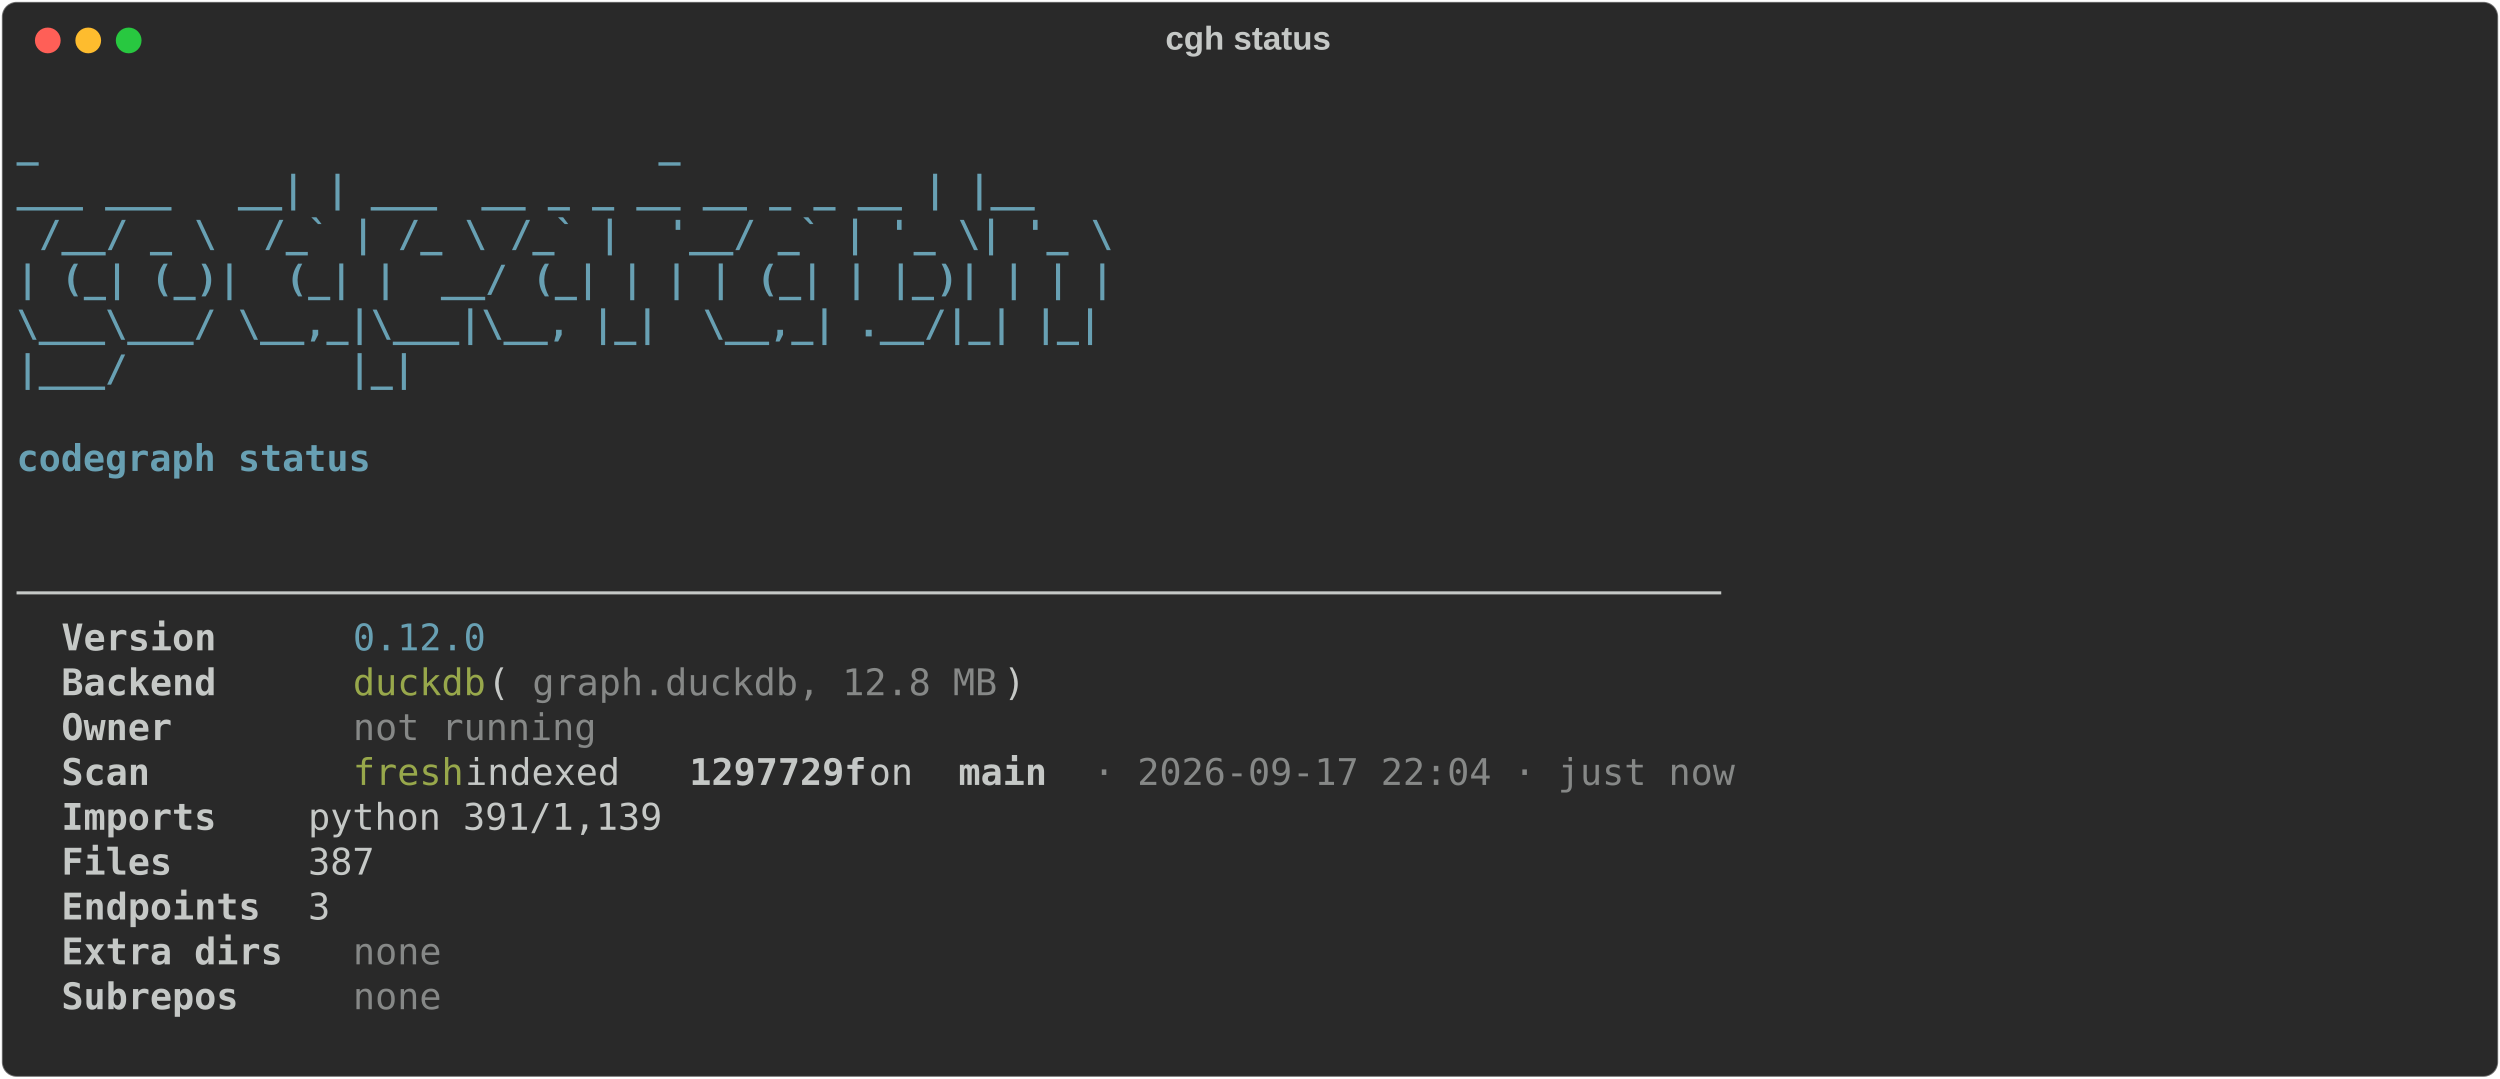
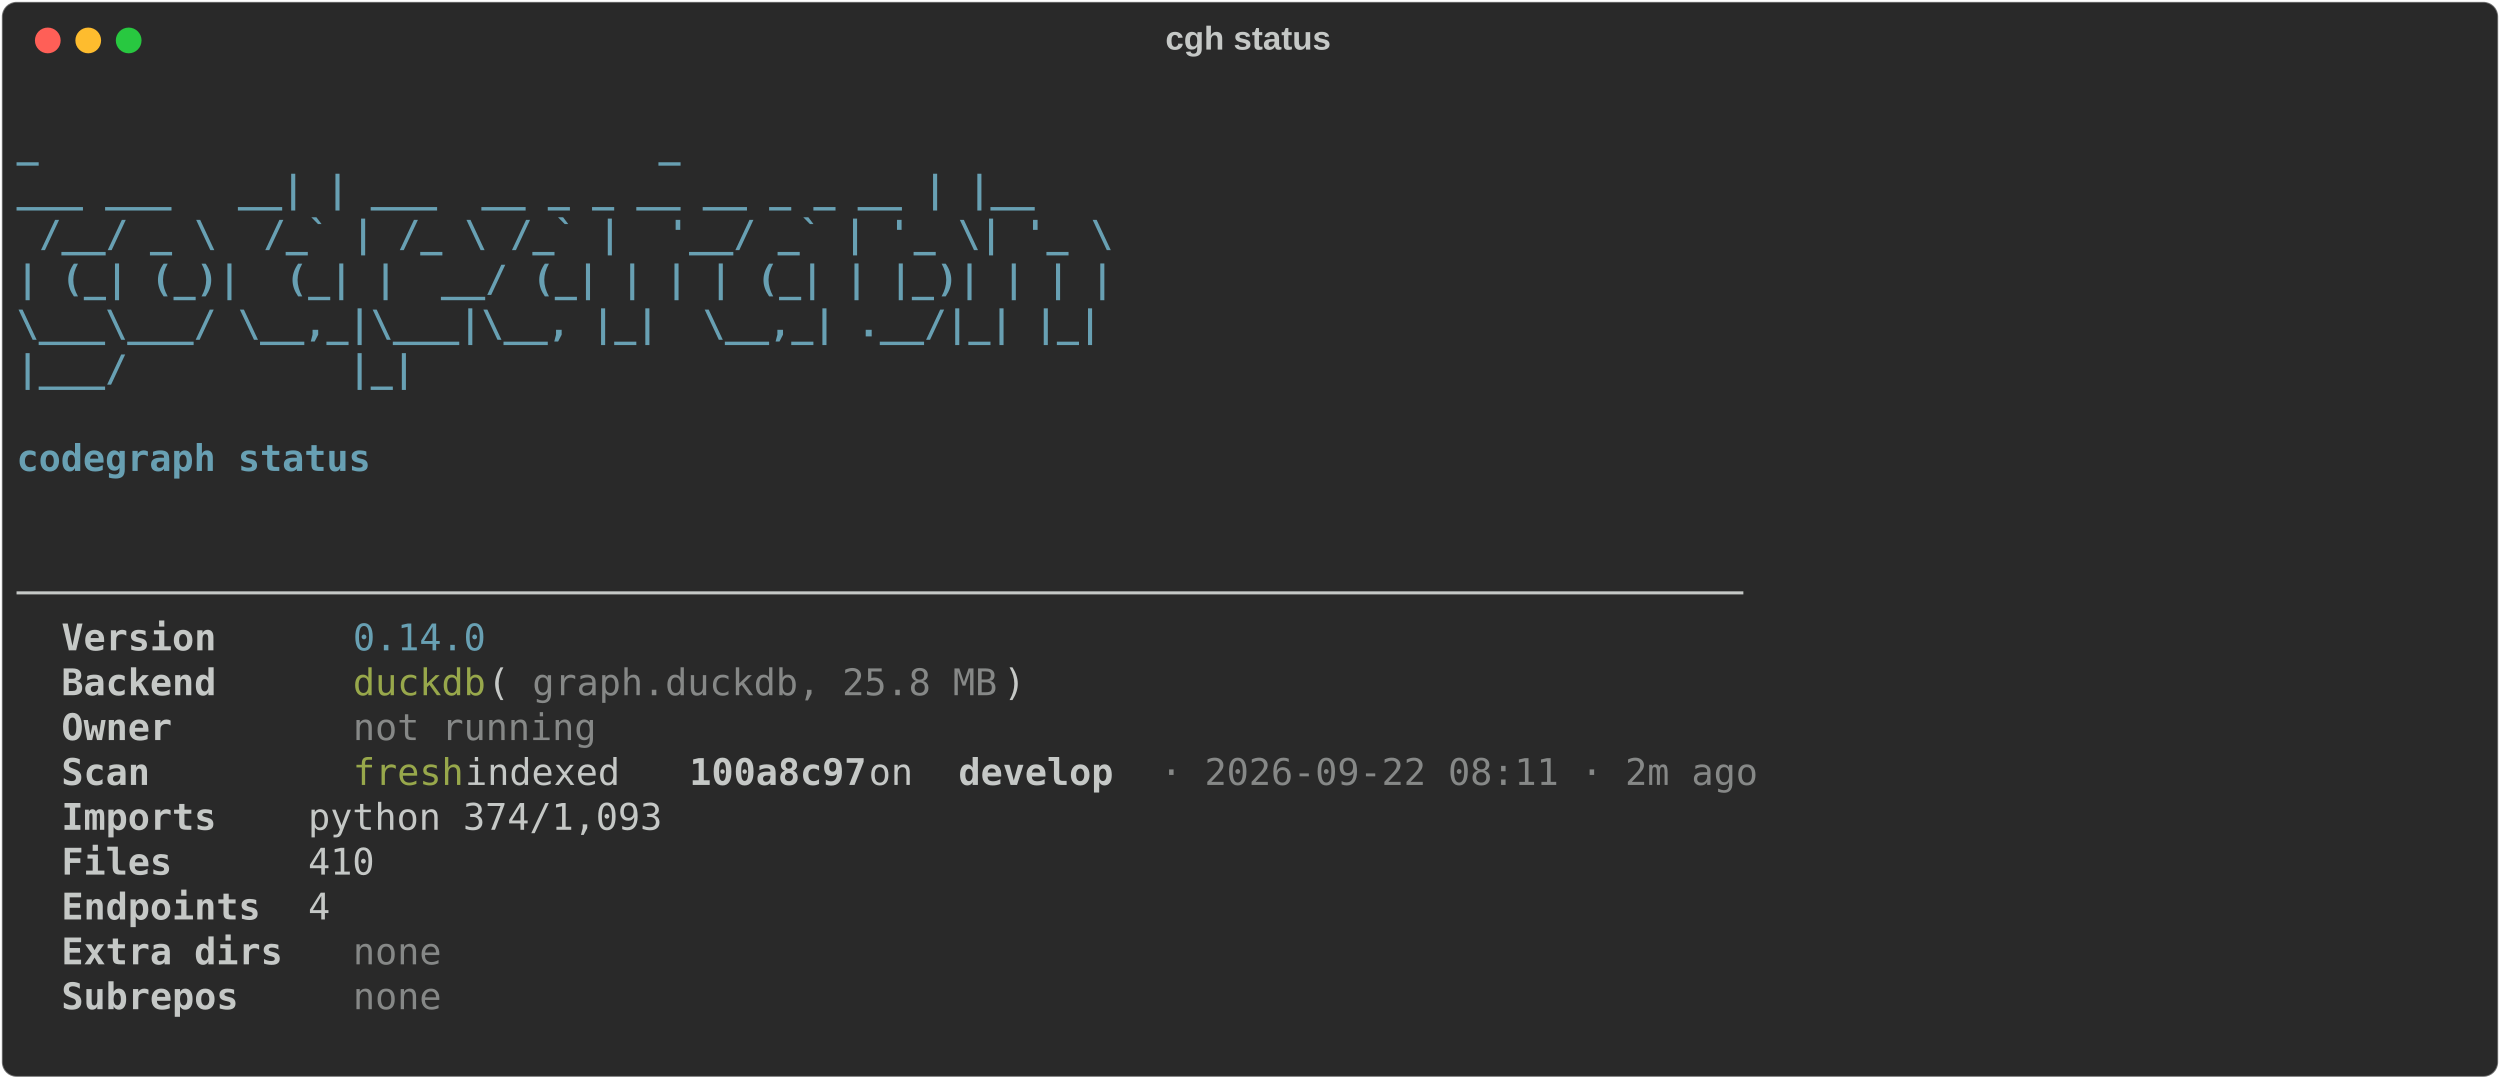
<svg xmlns="http://www.w3.org/2000/svg" class="rich-terminal" viewBox="0 0 1360 586.8">
  <style>

    @font-face {
        font-family: "Fira Code";
        src: local("FiraCode-Regular"),
                url("https://cdnjs.cloudflare.com/ajax/libs/firacode/6.2.0/woff2/FiraCode-Regular.woff2") format("woff2"),
                url("https://cdnjs.cloudflare.com/ajax/libs/firacode/6.2.0/woff/FiraCode-Regular.woff") format("woff");
        font-style: normal;
        font-weight: 400;
    }
    @font-face {
        font-family: "Fira Code";
        src: local("FiraCode-Bold"),
                url("https://cdnjs.cloudflare.com/ajax/libs/firacode/6.2.0/woff2/FiraCode-Bold.woff2") format("woff2"),
                url("https://cdnjs.cloudflare.com/ajax/libs/firacode/6.2.0/woff/FiraCode-Bold.woff") format("woff");
        font-style: bold;
        font-weight: 700;
    }

-     .terminal-1228696933-matrix {
+     .terminal-3243143419-matrix {
        font-family: Fira Code, monospace;
        font-size: 20px;
        line-height: 24.4px;
        font-variant-east-asian: full-width;
    }

-     .terminal-1228696933-title {
+     .terminal-3243143419-title {
        font-size: 18px;
        font-weight: bold;
        font-family: arial;
    }

-     .terminal-1228696933-r1 { fill: #c5c8c6 }
- .terminal-1228696933-r2 { fill: #68a0b3;font-weight: bold }
- .terminal-1228696933-r3 { fill: #c5c8c6;font-weight: bold }
- .terminal-1228696933-r4 { fill: #68a0b3 }
- .terminal-1228696933-r5 { fill: #98a84b }
- .terminal-1228696933-r6 { fill: #868887 }
+     .terminal-3243143419-r1 { fill: #c5c8c6 }
+ .terminal-3243143419-r2 { fill: #68a0b3;font-weight: bold }
+ .terminal-3243143419-r3 { fill: #c5c8c6;font-weight: bold }
+ .terminal-3243143419-r4 { fill: #68a0b3 }
+ .terminal-3243143419-r5 { fill: #98a84b }
+ .terminal-3243143419-r6 { fill: #868887 }
    </style>
  <defs>
-     <clipPath id="terminal-1228696933-clip-terminal">
+     <clipPath id="terminal-3243143419-clip-terminal">
      <rect x="0" y="0" width="1341.0" height="535.8" />
    </clipPath>
-     <clipPath id="terminal-1228696933-line-0">
+     <clipPath id="terminal-3243143419-line-0">
      <rect x="0" y="1.5" width="1342" height="24.65" />
    </clipPath>
-     <clipPath id="terminal-1228696933-line-1">
+     <clipPath id="terminal-3243143419-line-1">
      <rect x="0" y="25.9" width="1342" height="24.65" />
    </clipPath>
-     <clipPath id="terminal-1228696933-line-2">
+     <clipPath id="terminal-3243143419-line-2">
      <rect x="0" y="50.3" width="1342" height="24.65" />
    </clipPath>
-     <clipPath id="terminal-1228696933-line-3">
+     <clipPath id="terminal-3243143419-line-3">
      <rect x="0" y="74.7" width="1342" height="24.65" />
    </clipPath>
-     <clipPath id="terminal-1228696933-line-4">
+     <clipPath id="terminal-3243143419-line-4">
      <rect x="0" y="99.1" width="1342" height="24.65" />
    </clipPath>
-     <clipPath id="terminal-1228696933-line-5">
+     <clipPath id="terminal-3243143419-line-5">
      <rect x="0" y="123.5" width="1342" height="24.65" />
    </clipPath>
-     <clipPath id="terminal-1228696933-line-6">
+     <clipPath id="terminal-3243143419-line-6">
      <rect x="0" y="147.9" width="1342" height="24.65" />
    </clipPath>
-     <clipPath id="terminal-1228696933-line-7">
+     <clipPath id="terminal-3243143419-line-7">
      <rect x="0" y="172.3" width="1342" height="24.65" />
    </clipPath>
-     <clipPath id="terminal-1228696933-line-8">
+     <clipPath id="terminal-3243143419-line-8">
      <rect x="0" y="196.7" width="1342" height="24.65" />
    </clipPath>
-     <clipPath id="terminal-1228696933-line-9">
+     <clipPath id="terminal-3243143419-line-9">
      <rect x="0" y="221.1" width="1342" height="24.65" />
    </clipPath>
-     <clipPath id="terminal-1228696933-line-10">
+     <clipPath id="terminal-3243143419-line-10">
      <rect x="0" y="245.5" width="1342" height="24.65" />
    </clipPath>
-     <clipPath id="terminal-1228696933-line-11">
+     <clipPath id="terminal-3243143419-line-11">
      <rect x="0" y="269.9" width="1342" height="24.65" />
    </clipPath>
-     <clipPath id="terminal-1228696933-line-12">
+     <clipPath id="terminal-3243143419-line-12">
      <rect x="0" y="294.3" width="1342" height="24.65" />
    </clipPath>
-     <clipPath id="terminal-1228696933-line-13">
+     <clipPath id="terminal-3243143419-line-13">
      <rect x="0" y="318.7" width="1342" height="24.65" />
    </clipPath>
-     <clipPath id="terminal-1228696933-line-14">
+     <clipPath id="terminal-3243143419-line-14">
      <rect x="0" y="343.1" width="1342" height="24.65" />
    </clipPath>
-     <clipPath id="terminal-1228696933-line-15">
+     <clipPath id="terminal-3243143419-line-15">
      <rect x="0" y="367.5" width="1342" height="24.65" />
    </clipPath>
-     <clipPath id="terminal-1228696933-line-16">
+     <clipPath id="terminal-3243143419-line-16">
      <rect x="0" y="391.9" width="1342" height="24.65" />
    </clipPath>
-     <clipPath id="terminal-1228696933-line-17">
+     <clipPath id="terminal-3243143419-line-17">
      <rect x="0" y="416.3" width="1342" height="24.65" />
    </clipPath>
-     <clipPath id="terminal-1228696933-line-18">
+     <clipPath id="terminal-3243143419-line-18">
      <rect x="0" y="440.7" width="1342" height="24.65" />
    </clipPath>
-     <clipPath id="terminal-1228696933-line-19">
+     <clipPath id="terminal-3243143419-line-19">
      <rect x="0" y="465.1" width="1342" height="24.65" />
    </clipPath>
-     <clipPath id="terminal-1228696933-line-20">
+     <clipPath id="terminal-3243143419-line-20">
      <rect x="0" y="489.5" width="1342" height="24.65" />
    </clipPath>
  </defs>
  <rect fill="#292929" stroke="rgba(255,255,255,0.35)" stroke-width="1" x="1" y="1" width="1358" height="584.8" rx="8" />
-   <text class="terminal-1228696933-title" fill="#c5c8c6" text-anchor="middle" x="679" y="27">cgh status</text>
+   <text class="terminal-3243143419-title" fill="#c5c8c6" text-anchor="middle" x="679" y="27">cgh status</text>
  <g transform="translate(26,22)">
    <circle cx="0" cy="0" r="7" fill="#ff5f57" />
    <circle cx="22" cy="0" r="7" fill="#febc2e" />
    <circle cx="44" cy="0" r="7" fill="#28c840" />
  </g>
-   <g transform="translate(9, 41)" clip-path="url(#terminal-1228696933-clip-terminal)">
-     <g class="terminal-1228696933-matrix">
-       <text class="terminal-1228696933-r1" x="1342" y="20" textLength="12.2" clip-path="url(#terminal-1228696933-line-0)">
- </text>
-       <text class="terminal-1228696933-r2" x="0" y="44.4" textLength="549" clip-path="url(#terminal-1228696933-line-1)">               _                            _</text>
-       <text class="terminal-1228696933-r1" x="1342" y="44.4" textLength="12.2" clip-path="url(#terminal-1228696933-line-1)">
- </text>
-       <text class="terminal-1228696933-r2" x="0" y="68.8" textLength="585.6" clip-path="url(#terminal-1228696933-line-2)">  ___ ___   __| | ___  __ _ _ __ __ _ _ __ | |__</text>
-       <text class="terminal-1228696933-r1" x="1342" y="68.8" textLength="12.2" clip-path="url(#terminal-1228696933-line-2)">
- </text>
-       <text class="terminal-1228696933-r2" x="12.2" y="93.2" textLength="12.2" clip-path="url(#terminal-1228696933-line-3)">/</text>
-       <text class="terminal-1228696933-r2" x="24.4" y="93.2" textLength="109.8" clip-path="url(#terminal-1228696933-line-3)"> __/ _ \ </text>
-       <text class="terminal-1228696933-r2" x="134.2" y="93.2" textLength="12.2" clip-path="url(#terminal-1228696933-line-3)">/</text>
-       <text class="terminal-1228696933-r2" x="146.4" y="93.2" textLength="61" clip-path="url(#terminal-1228696933-line-3)"> _` |</text>
-       <text class="terminal-1228696933-r2" x="207.4" y="93.2" textLength="12.2" clip-path="url(#terminal-1228696933-line-3)">/</text>
-       <text class="terminal-1228696933-r2" x="219.6" y="93.2" textLength="48.8" clip-path="url(#terminal-1228696933-line-3)"> _ \</text>
-       <text class="terminal-1228696933-r2" x="268.4" y="93.2" textLength="12.2" clip-path="url(#terminal-1228696933-line-3)">/</text>
-       <text class="terminal-1228696933-r2" x="280.6" y="93.2" textLength="73.2" clip-path="url(#terminal-1228696933-line-3)"> _` | </text>
-       <text class="terminal-1228696933-r2" x="353.8" y="93.2" textLength="134.2" clip-path="url(#terminal-1228696933-line-3)">'__/ _` | '</text>
-       <text class="terminal-1228696933-r2" x="488" y="93.2" textLength="109.8" clip-path="url(#terminal-1228696933-line-3)">_ \| '_ \</text>
-       <text class="terminal-1228696933-r1" x="1342" y="93.2" textLength="12.2" clip-path="url(#terminal-1228696933-line-3)">
- </text>
-       <text class="terminal-1228696933-r2" x="0" y="117.6" textLength="24.4" clip-path="url(#terminal-1228696933-line-4)">| </text>
-       <text class="terminal-1228696933-r2" x="24.4" y="117.6" textLength="12.2" clip-path="url(#terminal-1228696933-line-4)">(</text>
-       <text class="terminal-1228696933-r2" x="36.6" y="117.6" textLength="36.6" clip-path="url(#terminal-1228696933-line-4)">_| </text>
-       <text class="terminal-1228696933-r2" x="73.2" y="117.6" textLength="12.2" clip-path="url(#terminal-1228696933-line-4)">(</text>
-       <text class="terminal-1228696933-r2" x="85.4" y="117.6" textLength="12.2" clip-path="url(#terminal-1228696933-line-4)">_</text>
-       <text class="terminal-1228696933-r2" x="97.6" y="117.6" textLength="12.2" clip-path="url(#terminal-1228696933-line-4)">)</text>
-       <text class="terminal-1228696933-r2" x="109.8" y="117.6" textLength="36.6" clip-path="url(#terminal-1228696933-line-4)"> | </text>
-       <text class="terminal-1228696933-r2" x="146.4" y="117.6" textLength="12.2" clip-path="url(#terminal-1228696933-line-4)">(</text>
-       <text class="terminal-1228696933-r2" x="158.6" y="117.6" textLength="122" clip-path="url(#terminal-1228696933-line-4)">_| |  __/ </text>
-       <text class="terminal-1228696933-r2" x="280.6" y="117.6" textLength="12.2" clip-path="url(#terminal-1228696933-line-4)">(</text>
-       <text class="terminal-1228696933-r2" x="292.8" y="117.6" textLength="109.8" clip-path="url(#terminal-1228696933-line-4)">_| | | | </text>
-       <text class="terminal-1228696933-r2" x="402.6" y="117.6" textLength="12.2" clip-path="url(#terminal-1228696933-line-4)">(</text>
-       <text class="terminal-1228696933-r2" x="414.8" y="117.6" textLength="85.4" clip-path="url(#terminal-1228696933-line-4)">_| | |_</text>
-       <text class="terminal-1228696933-r2" x="500.2" y="117.6" textLength="12.2" clip-path="url(#terminal-1228696933-line-4)">)</text>
-       <text class="terminal-1228696933-r2" x="512.4" y="117.6" textLength="97.6" clip-path="url(#terminal-1228696933-line-4)"> | | | |</text>
-       <text class="terminal-1228696933-r1" x="1342" y="117.6" textLength="12.2" clip-path="url(#terminal-1228696933-line-4)">
- </text>
-       <text class="terminal-1228696933-r2" x="0" y="142" textLength="610" clip-path="url(#terminal-1228696933-line-5)"> \___\___/ \__,_|\___|\__, |_|  \__,_| .__/|_| |_|</text>
-       <text class="terminal-1228696933-r1" x="1342" y="142" textLength="12.2" clip-path="url(#terminal-1228696933-line-5)">
- </text>
-       <text class="terminal-1228696933-r2" x="0" y="166.4" textLength="488" clip-path="url(#terminal-1228696933-line-6)">                      |___/          |_|</text>
-       <text class="terminal-1228696933-r1" x="1342" y="166.4" textLength="12.2" clip-path="url(#terminal-1228696933-line-6)">
- </text>
-       <text class="terminal-1228696933-r1" x="1342" y="190.8" textLength="12.2" clip-path="url(#terminal-1228696933-line-7)">
- </text>
-       <text class="terminal-1228696933-r2" x="0" y="215.2" textLength="963.8" clip-path="url(#terminal-1228696933-line-8)">                               codegraph status                                </text>
-       <text class="terminal-1228696933-r1" x="1342" y="215.2" textLength="12.2" clip-path="url(#terminal-1228696933-line-8)">
- </text>
-       <text class="terminal-1228696933-r1" x="1342" y="239.6" textLength="12.2" clip-path="url(#terminal-1228696933-line-9)">
- </text>
-       <text class="terminal-1228696933-r1" x="1342" y="264" textLength="12.2" clip-path="url(#terminal-1228696933-line-10)">
- </text>
-       <text class="terminal-1228696933-r1" x="0" y="288.4" textLength="963.8" clip-path="url(#terminal-1228696933-line-11)"> ───────────────────────────────────────────────────────────────────────────── </text>
-       <text class="terminal-1228696933-r1" x="1342" y="288.4" textLength="12.2" clip-path="url(#terminal-1228696933-line-11)">
- </text>
-       <text class="terminal-1228696933-r3" x="24.4" y="312.8" textLength="122" clip-path="url(#terminal-1228696933-line-12)">Version   </text>
-       <text class="terminal-1228696933-r4" x="183" y="312.8" textLength="73.2" clip-path="url(#terminal-1228696933-line-12)">0.12.0</text>
-       <text class="terminal-1228696933-r1" x="1342" y="312.8" textLength="12.2" clip-path="url(#terminal-1228696933-line-12)">
- </text>
-       <text class="terminal-1228696933-r3" x="24.4" y="337.2" textLength="122" clip-path="url(#terminal-1228696933-line-13)">Backend   </text>
-       <text class="terminal-1228696933-r5" x="183" y="337.2" textLength="73.2" clip-path="url(#terminal-1228696933-line-13)">duckdb</text>
-       <text class="terminal-1228696933-r1" x="256.2" y="337.2" textLength="24.4" clip-path="url(#terminal-1228696933-line-13)"> (</text>
-       <text class="terminal-1228696933-r6" x="280.6" y="337.2" textLength="256.2" clip-path="url(#terminal-1228696933-line-13)">graph.duckdb, 12.8 MB</text>
-       <text class="terminal-1228696933-r1" x="536.8" y="337.2" textLength="427" clip-path="url(#terminal-1228696933-line-13)">)                                  </text>
-       <text class="terminal-1228696933-r1" x="1342" y="337.2" textLength="12.2" clip-path="url(#terminal-1228696933-line-13)">
- </text>
-       <text class="terminal-1228696933-r3" x="24.4" y="361.6" textLength="122" clip-path="url(#terminal-1228696933-line-14)">Owner     </text>
-       <text class="terminal-1228696933-r6" x="183" y="361.6" textLength="134.2" clip-path="url(#terminal-1228696933-line-14)">not running</text>
-       <text class="terminal-1228696933-r1" x="1342" y="361.6" textLength="12.2" clip-path="url(#terminal-1228696933-line-14)">
- </text>
-       <text class="terminal-1228696933-r3" x="24.4" y="386" textLength="122" clip-path="url(#terminal-1228696933-line-15)">Scan      </text>
-       <text class="terminal-1228696933-r5" x="183" y="386" textLength="61" clip-path="url(#terminal-1228696933-line-15)">fresh</text>
-       <text class="terminal-1228696933-r1" x="244" y="386" textLength="122" clip-path="url(#terminal-1228696933-line-15)">  indexed </text>
-       <text class="terminal-1228696933-r3" x="366" y="386" textLength="97.6" clip-path="url(#terminal-1228696933-line-15)">1297729f</text>
-       <text class="terminal-1228696933-r1" x="463.6" y="386" textLength="48.8" clip-path="url(#terminal-1228696933-line-15)"> on </text>
-       <text class="terminal-1228696933-r3" x="512.4" y="386" textLength="48.8" clip-path="url(#terminal-1228696933-line-15)">main</text>
-       <text class="terminal-1228696933-r6" x="585.6" y="386" textLength="353.8" clip-path="url(#terminal-1228696933-line-15)">· 2026-09-17 22:04 · just now</text>
-       <text class="terminal-1228696933-r1" x="1342" y="386" textLength="12.2" clip-path="url(#terminal-1228696933-line-15)">
- </text>
-       <text class="terminal-1228696933-r3" x="24.4" y="410.4" textLength="122" clip-path="url(#terminal-1228696933-line-16)">Imports   </text>
-       <text class="terminal-1228696933-r1" x="158.6" y="410.4" textLength="805.2" clip-path="url(#terminal-1228696933-line-16)">  python 391/1,139                                                </text>
-       <text class="terminal-1228696933-r1" x="1342" y="410.4" textLength="12.2" clip-path="url(#terminal-1228696933-line-16)">
- </text>
-       <text class="terminal-1228696933-r3" x="24.4" y="434.8" textLength="122" clip-path="url(#terminal-1228696933-line-17)">Files     </text>
-       <text class="terminal-1228696933-r1" x="158.6" y="434.8" textLength="805.2" clip-path="url(#terminal-1228696933-line-17)">  387                                                             </text>
-       <text class="terminal-1228696933-r1" x="1342" y="434.8" textLength="12.2" clip-path="url(#terminal-1228696933-line-17)">
- </text>
-       <text class="terminal-1228696933-r3" x="24.4" y="459.2" textLength="122" clip-path="url(#terminal-1228696933-line-18)">Endpoints </text>
-       <text class="terminal-1228696933-r1" x="158.6" y="459.2" textLength="805.2" clip-path="url(#terminal-1228696933-line-18)">  3                                                               </text>
-       <text class="terminal-1228696933-r1" x="1342" y="459.2" textLength="12.2" clip-path="url(#terminal-1228696933-line-18)">
- </text>
-       <text class="terminal-1228696933-r3" x="24.4" y="483.6" textLength="122" clip-path="url(#terminal-1228696933-line-19)">Extra dirs</text>
-       <text class="terminal-1228696933-r6" x="183" y="483.6" textLength="48.8" clip-path="url(#terminal-1228696933-line-19)">none</text>
-       <text class="terminal-1228696933-r1" x="1342" y="483.6" textLength="12.2" clip-path="url(#terminal-1228696933-line-19)">
- </text>
-       <text class="terminal-1228696933-r3" x="24.4" y="508" textLength="122" clip-path="url(#terminal-1228696933-line-20)">Subrepos  </text>
-       <text class="terminal-1228696933-r6" x="183" y="508" textLength="48.8" clip-path="url(#terminal-1228696933-line-20)">none</text>
-       <text class="terminal-1228696933-r1" x="1342" y="508" textLength="12.2" clip-path="url(#terminal-1228696933-line-20)">
- </text>
-       <text class="terminal-1228696933-r1" x="1342" y="532.4" textLength="12.2" clip-path="url(#terminal-1228696933-line-21)">
+   <g transform="translate(9, 41)" clip-path="url(#terminal-3243143419-clip-terminal)">
+     <g class="terminal-3243143419-matrix">
+       <text class="terminal-3243143419-r1" x="1342" y="20" textLength="12.2" clip-path="url(#terminal-3243143419-line-0)">
+ </text>
+       <text class="terminal-3243143419-r2" x="0" y="44.4" textLength="549" clip-path="url(#terminal-3243143419-line-1)">               _                            _</text>
+       <text class="terminal-3243143419-r1" x="1342" y="44.4" textLength="12.2" clip-path="url(#terminal-3243143419-line-1)">
+ </text>
+       <text class="terminal-3243143419-r2" x="0" y="68.8" textLength="585.6" clip-path="url(#terminal-3243143419-line-2)">  ___ ___   __| | ___  __ _ _ __ __ _ _ __ | |__</text>
+       <text class="terminal-3243143419-r1" x="1342" y="68.8" textLength="12.2" clip-path="url(#terminal-3243143419-line-2)">
+ </text>
+       <text class="terminal-3243143419-r2" x="12.2" y="93.2" textLength="12.2" clip-path="url(#terminal-3243143419-line-3)">/</text>
+       <text class="terminal-3243143419-r2" x="24.4" y="93.2" textLength="109.8" clip-path="url(#terminal-3243143419-line-3)"> __/ _ \ </text>
+       <text class="terminal-3243143419-r2" x="134.2" y="93.2" textLength="12.2" clip-path="url(#terminal-3243143419-line-3)">/</text>
+       <text class="terminal-3243143419-r2" x="146.4" y="93.2" textLength="61" clip-path="url(#terminal-3243143419-line-3)"> _` |</text>
+       <text class="terminal-3243143419-r2" x="207.4" y="93.2" textLength="12.2" clip-path="url(#terminal-3243143419-line-3)">/</text>
+       <text class="terminal-3243143419-r2" x="219.6" y="93.2" textLength="48.8" clip-path="url(#terminal-3243143419-line-3)"> _ \</text>
+       <text class="terminal-3243143419-r2" x="268.4" y="93.2" textLength="12.2" clip-path="url(#terminal-3243143419-line-3)">/</text>
+       <text class="terminal-3243143419-r2" x="280.6" y="93.2" textLength="73.2" clip-path="url(#terminal-3243143419-line-3)"> _` | </text>
+       <text class="terminal-3243143419-r2" x="353.8" y="93.2" textLength="134.2" clip-path="url(#terminal-3243143419-line-3)">'__/ _` | '</text>
+       <text class="terminal-3243143419-r2" x="488" y="93.2" textLength="109.8" clip-path="url(#terminal-3243143419-line-3)">_ \| '_ \</text>
+       <text class="terminal-3243143419-r1" x="1342" y="93.2" textLength="12.2" clip-path="url(#terminal-3243143419-line-3)">
+ </text>
+       <text class="terminal-3243143419-r2" x="0" y="117.6" textLength="24.4" clip-path="url(#terminal-3243143419-line-4)">| </text>
+       <text class="terminal-3243143419-r2" x="24.4" y="117.6" textLength="12.2" clip-path="url(#terminal-3243143419-line-4)">(</text>
+       <text class="terminal-3243143419-r2" x="36.6" y="117.6" textLength="36.6" clip-path="url(#terminal-3243143419-line-4)">_| </text>
+       <text class="terminal-3243143419-r2" x="73.2" y="117.6" textLength="12.2" clip-path="url(#terminal-3243143419-line-4)">(</text>
+       <text class="terminal-3243143419-r2" x="85.4" y="117.6" textLength="12.2" clip-path="url(#terminal-3243143419-line-4)">_</text>
+       <text class="terminal-3243143419-r2" x="97.6" y="117.6" textLength="12.2" clip-path="url(#terminal-3243143419-line-4)">)</text>
+       <text class="terminal-3243143419-r2" x="109.8" y="117.6" textLength="36.6" clip-path="url(#terminal-3243143419-line-4)"> | </text>
+       <text class="terminal-3243143419-r2" x="146.4" y="117.6" textLength="12.2" clip-path="url(#terminal-3243143419-line-4)">(</text>
+       <text class="terminal-3243143419-r2" x="158.6" y="117.6" textLength="122" clip-path="url(#terminal-3243143419-line-4)">_| |  __/ </text>
+       <text class="terminal-3243143419-r2" x="280.6" y="117.6" textLength="12.2" clip-path="url(#terminal-3243143419-line-4)">(</text>
+       <text class="terminal-3243143419-r2" x="292.8" y="117.6" textLength="109.8" clip-path="url(#terminal-3243143419-line-4)">_| | | | </text>
+       <text class="terminal-3243143419-r2" x="402.6" y="117.6" textLength="12.2" clip-path="url(#terminal-3243143419-line-4)">(</text>
+       <text class="terminal-3243143419-r2" x="414.8" y="117.6" textLength="85.4" clip-path="url(#terminal-3243143419-line-4)">_| | |_</text>
+       <text class="terminal-3243143419-r2" x="500.2" y="117.6" textLength="12.2" clip-path="url(#terminal-3243143419-line-4)">)</text>
+       <text class="terminal-3243143419-r2" x="512.4" y="117.6" textLength="97.6" clip-path="url(#terminal-3243143419-line-4)"> | | | |</text>
+       <text class="terminal-3243143419-r1" x="1342" y="117.6" textLength="12.2" clip-path="url(#terminal-3243143419-line-4)">
+ </text>
+       <text class="terminal-3243143419-r2" x="0" y="142" textLength="610" clip-path="url(#terminal-3243143419-line-5)"> \___\___/ \__,_|\___|\__, |_|  \__,_| .__/|_| |_|</text>
+       <text class="terminal-3243143419-r1" x="1342" y="142" textLength="12.2" clip-path="url(#terminal-3243143419-line-5)">
+ </text>
+       <text class="terminal-3243143419-r2" x="0" y="166.4" textLength="488" clip-path="url(#terminal-3243143419-line-6)">                      |___/          |_|</text>
+       <text class="terminal-3243143419-r1" x="1342" y="166.4" textLength="12.2" clip-path="url(#terminal-3243143419-line-6)">
+ </text>
+       <text class="terminal-3243143419-r1" x="1342" y="190.8" textLength="12.2" clip-path="url(#terminal-3243143419-line-7)">
+ </text>
+       <text class="terminal-3243143419-r2" x="0" y="215.2" textLength="976" clip-path="url(#terminal-3243143419-line-8)">                                codegraph status                                </text>
+       <text class="terminal-3243143419-r1" x="1342" y="215.2" textLength="12.2" clip-path="url(#terminal-3243143419-line-8)">
+ </text>
+       <text class="terminal-3243143419-r1" x="1342" y="239.6" textLength="12.2" clip-path="url(#terminal-3243143419-line-9)">
+ </text>
+       <text class="terminal-3243143419-r1" x="1342" y="264" textLength="12.2" clip-path="url(#terminal-3243143419-line-10)">
+ </text>
+       <text class="terminal-3243143419-r1" x="0" y="288.4" textLength="976" clip-path="url(#terminal-3243143419-line-11)"> ────────────────────────────────────────────────────────────────────────────── </text>
+       <text class="terminal-3243143419-r1" x="1342" y="288.4" textLength="12.2" clip-path="url(#terminal-3243143419-line-11)">
+ </text>
+       <text class="terminal-3243143419-r3" x="24.4" y="312.8" textLength="122" clip-path="url(#terminal-3243143419-line-12)">Version   </text>
+       <text class="terminal-3243143419-r4" x="183" y="312.8" textLength="73.2" clip-path="url(#terminal-3243143419-line-12)">0.14.0</text>
+       <text class="terminal-3243143419-r1" x="1342" y="312.8" textLength="12.2" clip-path="url(#terminal-3243143419-line-12)">
+ </text>
+       <text class="terminal-3243143419-r3" x="24.4" y="337.2" textLength="122" clip-path="url(#terminal-3243143419-line-13)">Backend   </text>
+       <text class="terminal-3243143419-r5" x="183" y="337.2" textLength="73.2" clip-path="url(#terminal-3243143419-line-13)">duckdb</text>
+       <text class="terminal-3243143419-r1" x="256.2" y="337.2" textLength="24.4" clip-path="url(#terminal-3243143419-line-13)"> (</text>
+       <text class="terminal-3243143419-r6" x="280.6" y="337.2" textLength="256.2" clip-path="url(#terminal-3243143419-line-13)">graph.duckdb, 25.8 MB</text>
+       <text class="terminal-3243143419-r1" x="536.8" y="337.2" textLength="439.2" clip-path="url(#terminal-3243143419-line-13)">)                                   </text>
+       <text class="terminal-3243143419-r1" x="1342" y="337.2" textLength="12.2" clip-path="url(#terminal-3243143419-line-13)">
+ </text>
+       <text class="terminal-3243143419-r3" x="24.4" y="361.6" textLength="122" clip-path="url(#terminal-3243143419-line-14)">Owner     </text>
+       <text class="terminal-3243143419-r6" x="183" y="361.6" textLength="134.2" clip-path="url(#terminal-3243143419-line-14)">not running</text>
+       <text class="terminal-3243143419-r1" x="1342" y="361.6" textLength="12.2" clip-path="url(#terminal-3243143419-line-14)">
+ </text>
+       <text class="terminal-3243143419-r3" x="24.4" y="386" textLength="122" clip-path="url(#terminal-3243143419-line-15)">Scan      </text>
+       <text class="terminal-3243143419-r5" x="183" y="386" textLength="61" clip-path="url(#terminal-3243143419-line-15)">fresh</text>
+       <text class="terminal-3243143419-r1" x="244" y="386" textLength="122" clip-path="url(#terminal-3243143419-line-15)">  indexed </text>
+       <text class="terminal-3243143419-r3" x="366" y="386" textLength="97.6" clip-path="url(#terminal-3243143419-line-15)">100a8c97</text>
+       <text class="terminal-3243143419-r1" x="463.6" y="386" textLength="48.8" clip-path="url(#terminal-3243143419-line-15)"> on </text>
+       <text class="terminal-3243143419-r3" x="512.4" y="386" textLength="85.4" clip-path="url(#terminal-3243143419-line-15)">develop</text>
+       <text class="terminal-3243143419-r6" x="622.2" y="386" textLength="329.4" clip-path="url(#terminal-3243143419-line-15)">· 2026-09-22 08:11 · 2m ago</text>
+       <text class="terminal-3243143419-r1" x="1342" y="386" textLength="12.2" clip-path="url(#terminal-3243143419-line-15)">
+ </text>
+       <text class="terminal-3243143419-r3" x="24.4" y="410.4" textLength="122" clip-path="url(#terminal-3243143419-line-16)">Imports   </text>
+       <text class="terminal-3243143419-r1" x="158.6" y="410.4" textLength="817.4" clip-path="url(#terminal-3243143419-line-16)">  python 374/1,093                                                 </text>
+       <text class="terminal-3243143419-r1" x="1342" y="410.4" textLength="12.2" clip-path="url(#terminal-3243143419-line-16)">
+ </text>
+       <text class="terminal-3243143419-r3" x="24.4" y="434.8" textLength="122" clip-path="url(#terminal-3243143419-line-17)">Files     </text>
+       <text class="terminal-3243143419-r1" x="158.6" y="434.8" textLength="817.4" clip-path="url(#terminal-3243143419-line-17)">  410                                                              </text>
+       <text class="terminal-3243143419-r1" x="1342" y="434.8" textLength="12.2" clip-path="url(#terminal-3243143419-line-17)">
+ </text>
+       <text class="terminal-3243143419-r3" x="24.4" y="459.2" textLength="122" clip-path="url(#terminal-3243143419-line-18)">Endpoints </text>
+       <text class="terminal-3243143419-r1" x="158.6" y="459.2" textLength="817.4" clip-path="url(#terminal-3243143419-line-18)">  4                                                                </text>
+       <text class="terminal-3243143419-r1" x="1342" y="459.2" textLength="12.2" clip-path="url(#terminal-3243143419-line-18)">
+ </text>
+       <text class="terminal-3243143419-r3" x="24.4" y="483.6" textLength="122" clip-path="url(#terminal-3243143419-line-19)">Extra dirs</text>
+       <text class="terminal-3243143419-r6" x="183" y="483.6" textLength="48.8" clip-path="url(#terminal-3243143419-line-19)">none</text>
+       <text class="terminal-3243143419-r1" x="1342" y="483.6" textLength="12.2" clip-path="url(#terminal-3243143419-line-19)">
+ </text>
+       <text class="terminal-3243143419-r3" x="24.4" y="508" textLength="122" clip-path="url(#terminal-3243143419-line-20)">Subrepos  </text>
+       <text class="terminal-3243143419-r6" x="183" y="508" textLength="48.8" clip-path="url(#terminal-3243143419-line-20)">none</text>
+       <text class="terminal-3243143419-r1" x="1342" y="508" textLength="12.2" clip-path="url(#terminal-3243143419-line-20)">
+ </text>
+       <text class="terminal-3243143419-r1" x="1342" y="532.4" textLength="12.2" clip-path="url(#terminal-3243143419-line-21)">
</text>
    </g>
  </g>
</svg>
